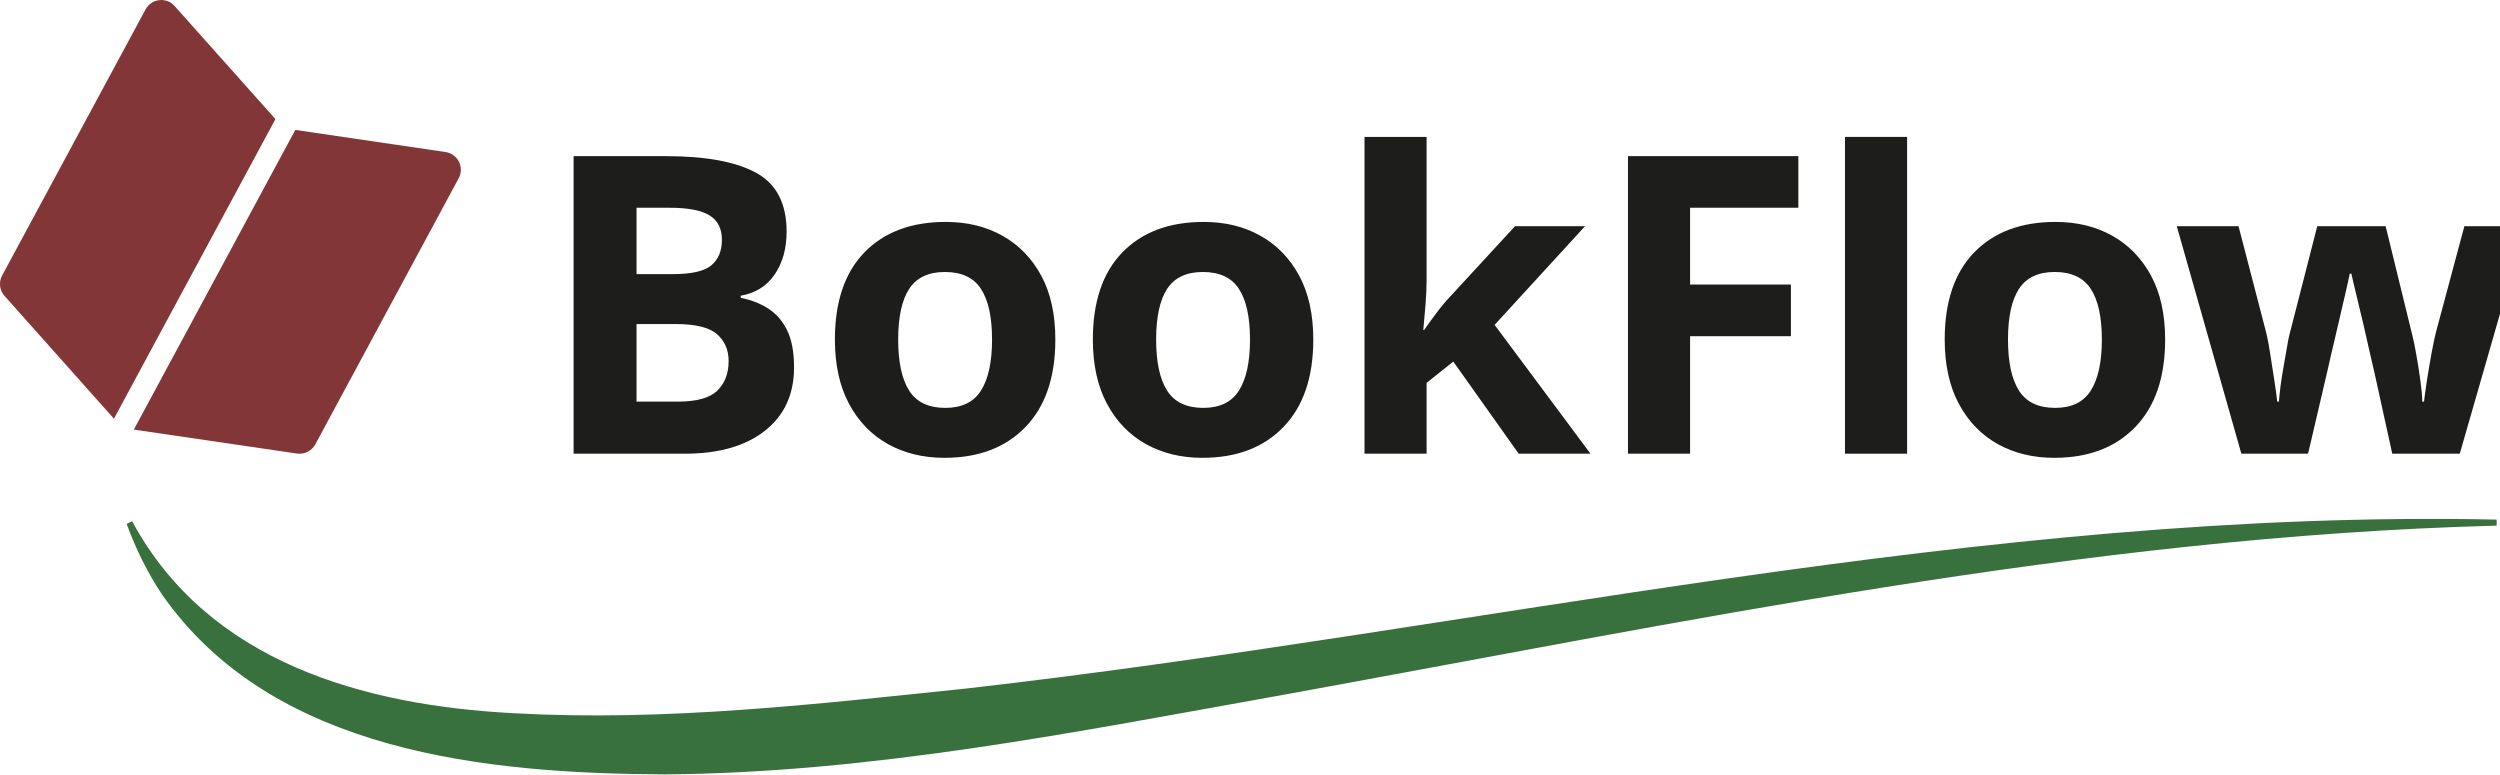
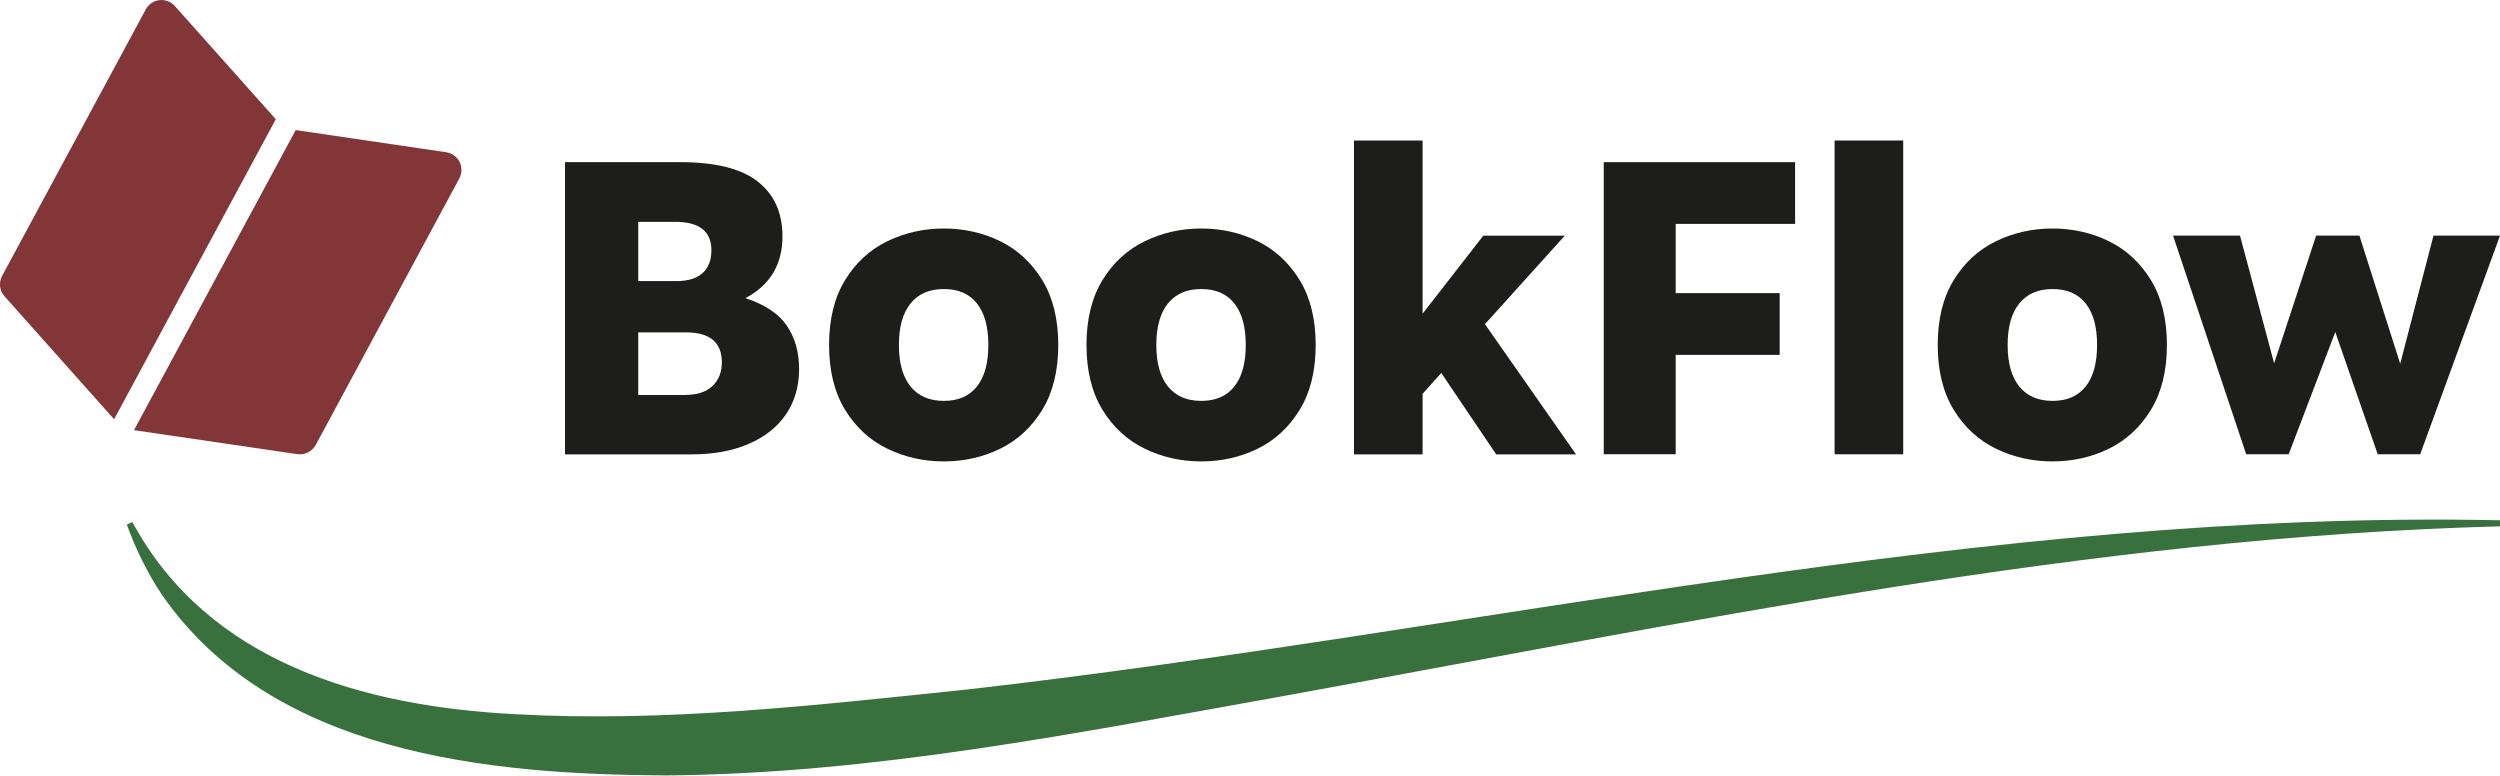
- <svg xmlns="http://www.w3.org/2000/svg" id="Ebene_2" viewBox="0 0 330.84 102.48">
+ <svg xmlns="http://www.w3.org/2000/svg" id="Layer_2" data-name="Layer 2" viewBox="0 0 330.4 102.48">
  <defs>
    <style>
-             .cls-1{fill:#833637;}.cls-2{fill:#38713e;}.cls-3{letter-spacing:0em;}.cls-4{letter-spacing:-.03em;}.cls-5{fill:#1d1d1b;font-family:MotivaSans-Extrabold,
-             'Motiva Sans';font-size:55.15px;font-weight:700;}
-         </style>
+       .cls-1 {
+         fill: #38713e;
+       }
+ 
+       .cls-1, .cls-2, .cls-3 {
+         stroke-width: 0px;
+       }
+ 
+       .cls-2 {
+         fill: #833637;
+       }
+ 
+       .cls-3 {
+         fill: #1d1d1b;
+       }
+     </style>
  </defs>
-   <g id="Ebene_1-2">
-     <path class="cls-1" d="m36.45,15.76L15.08,55.41.6,39.16c-.67-.74-.79-1.82-.32-2.7L19.26,1.25c.78-1.45,2.76-1.68,3.85-.45l13.34,14.96Z" />
-     <path class="cls-1" d="m60.7,23.59l-18.97,35.21c-.48.88-1.45,1.36-2.43,1.22l-21.59-3.17,21.37-39.66,19.88,2.93c1.63.24,2.52,2.02,1.74,3.47Z" />
-     <text class="cls-5" transform="translate(70.94 60.04)">
-       <tspan x="0" y="0">BookF</tspan>
-       <tspan class="cls-3" x="168.92" y="0">l</tspan>
-       <tspan class="cls-4" x="183.93" y="0">o</tspan>
-       <tspan x="216.58" y="0">w</tspan>
-     </text>
-     <path class="cls-2" d="m17.5,69c10.06,18.63,30.6,24.33,50.41,25.38,20.06,1.13,40.06-1.19,60.11-3.28,67.34-7.67,134.22-23.78,202.38-22.34,0,0,0,.8,0,.8-54.41,1.43-107.66,12.79-161.07,22.48-26.93,4.81-53.77,10.22-81.3,10.44-23.55-.11-52.02-2.83-66.63-23.87-1.94-2.92-3.47-6.06-4.64-9.29,0,0,.73-.33.73-.33h0Z" />
+   <g id="Ebene_1" data-name="Ebene 1">
+     <g>
+       <g>
+         <path class="cls-2" d="M36.45,15.76L15.08,55.41.6,39.16c-.67-.74-.79-1.82-.32-2.7L19.26,1.25c.78-1.45,2.76-1.68,3.85-.45l13.34,14.96Z" />
+         <path class="cls-2" d="M60.7,23.59l-18.97,35.21c-.48.88-1.45,1.36-2.43,1.22l-21.59-3.17,21.37-39.66,19.88,2.93c1.63.24,2.52,2.02,1.74,3.47Z" />
+       </g>
+       <g>
+         <path class="cls-3" d="M103.99,43.05c1.08,1.58,1.62,3.49,1.62,5.74s-.58,4.27-1.73,5.96c-1.15,1.69-2.8,3-4.95,3.92-2.14.92-4.64,1.38-7.5,1.38h-16.76V21.43h15.22c4.65,0,8.07.85,10.25,2.56,2.18,1.71,3.27,4.13,3.27,7.25,0,3.71-1.63,6.43-4.89,8.16,2.56.85,4.39,2.06,5.47,3.64ZM84.34,37.15h5.06c1.5,0,2.65-.35,3.44-1.05.79-.7,1.18-1.71,1.18-3.03,0-2.5-1.59-3.75-4.78-3.75h-4.89v7.83ZM94.16,51.02c.82-.79,1.24-1.83,1.24-3.12,0-2.65-1.58-3.97-4.73-3.97h-6.32v8.27h6.1c1.65,0,2.89-.39,3.71-1.19Z" />
+         <path class="cls-3" d="M132.19,31.88c2.29,1.12,4.14,2.83,5.55,5.13,1.41,2.3,2.12,5.16,2.12,8.58s-.71,6.28-2.12,8.58c-1.41,2.3-3.26,4.01-5.55,5.13-2.29,1.12-4.77,1.68-7.45,1.68s-5.17-.56-7.47-1.68c-2.31-1.12-4.17-2.83-5.58-5.13-1.41-2.3-2.12-5.16-2.12-8.58s.71-6.28,2.12-8.58c1.41-2.3,3.27-4.01,5.58-5.13,2.31-1.12,4.8-1.68,7.47-1.68s5.16.56,7.45,1.68ZM120.34,40.1c-1.03,1.27-1.54,3.1-1.54,5.49s.51,4.22,1.54,5.49c1.03,1.27,2.49,1.9,4.4,1.9s3.36-.63,4.37-1.9c1.01-1.27,1.51-3.1,1.51-5.49s-.5-4.22-1.51-5.49c-1.01-1.27-2.46-1.9-4.37-1.9s-3.37.63-4.4,1.9Z" />
+         <path class="cls-3" d="M166.21,31.88c2.29,1.12,4.14,2.83,5.55,5.13,1.41,2.3,2.12,5.16,2.12,8.58s-.71,6.28-2.12,8.58c-1.41,2.3-3.26,4.01-5.55,5.13-2.29,1.12-4.77,1.68-7.45,1.68s-5.17-.56-7.47-1.68c-2.31-1.12-4.17-2.83-5.58-5.13-1.41-2.3-2.12-5.16-2.12-8.58s.71-6.28,2.12-8.58c1.41-2.3,3.27-4.01,5.58-5.13,2.31-1.12,4.8-1.68,7.47-1.68s5.16.56,7.45,1.68ZM154.36,40.1c-1.03,1.27-1.54,3.1-1.54,5.49s.51,4.22,1.54,5.49c1.03,1.27,2.49,1.9,4.4,1.9s3.36-.63,4.37-1.9c1.01-1.27,1.51-3.1,1.51-5.49s-.5-4.22-1.51-5.49c-1.01-1.27-2.46-1.9-4.37-1.9s-3.37.63-4.4,1.9Z" />
+         <path class="cls-3" d="M197.73,60.04l-7.25-10.75-2.47,2.76v8h-9.07V18.57h9.07v22.89l8.02-10.31h10.77l-10.55,11.69,12.04,17.21h-10.55Z" />
+         <path class="cls-3" d="M211.96,21.43h25.28v8.16h-15.78v9.15h13.74v8.16h-13.74v13.13h-9.51V21.43Z" />
+         <path class="cls-3" d="M251.53,60.04h-9.07V18.57h9.07v41.47Z" />
+         <path class="cls-3" d="M278.71,31.88c2.29,1.12,4.14,2.83,5.55,5.13,1.41,2.3,2.12,5.16,2.12,8.58s-.71,6.28-2.12,8.58c-1.41,2.3-3.26,4.01-5.55,5.13-2.29,1.12-4.77,1.68-7.45,1.68s-5.17-.56-7.47-1.68c-2.31-1.12-4.17-2.83-5.58-5.13-1.41-2.3-2.12-5.16-2.12-8.58s.7-6.28,2.12-8.58c1.41-2.3,3.27-4.01,5.58-5.13,2.31-1.12,4.8-1.68,7.47-1.68s5.16.56,7.45,1.68ZM266.87,40.1c-1.03,1.27-1.54,3.1-1.54,5.49s.51,4.22,1.54,5.49c1.03,1.27,2.49,1.9,4.4,1.9s3.36-.63,4.37-1.9c1.01-1.27,1.51-3.1,1.51-5.49s-.5-4.22-1.51-5.49c-1.01-1.27-2.46-1.9-4.37-1.9s-3.37.63-4.4,1.9Z" />
+         <path class="cls-3" d="M330.4,31.14l-10.55,28.9h-5.61l-5.61-16.16-6.16,16.16h-5.61l-9.67-28.9h8.85l4.51,16.88,5.55-16.88h5.72l5.39,16.93,4.4-16.93h8.79Z" />
+       </g>
+       <path class="cls-1" d="M17.5,69c10.06,18.63,30.6,24.33,50.41,25.38,20.06,1.13,40.06-1.19,60.11-3.28,67.34-7.67,134.22-23.78,202.38-22.34,0,0,0,.8,0,.8-54.41,1.43-107.66,12.79-161.07,22.48-26.93,4.81-53.77,10.22-81.3,10.44-23.55-.11-52.02-2.83-66.63-23.87-1.94-2.92-3.47-6.06-4.64-9.29,0,0,.73-.33.73-.33h0Z" />
+     </g>
  </g>
</svg>
